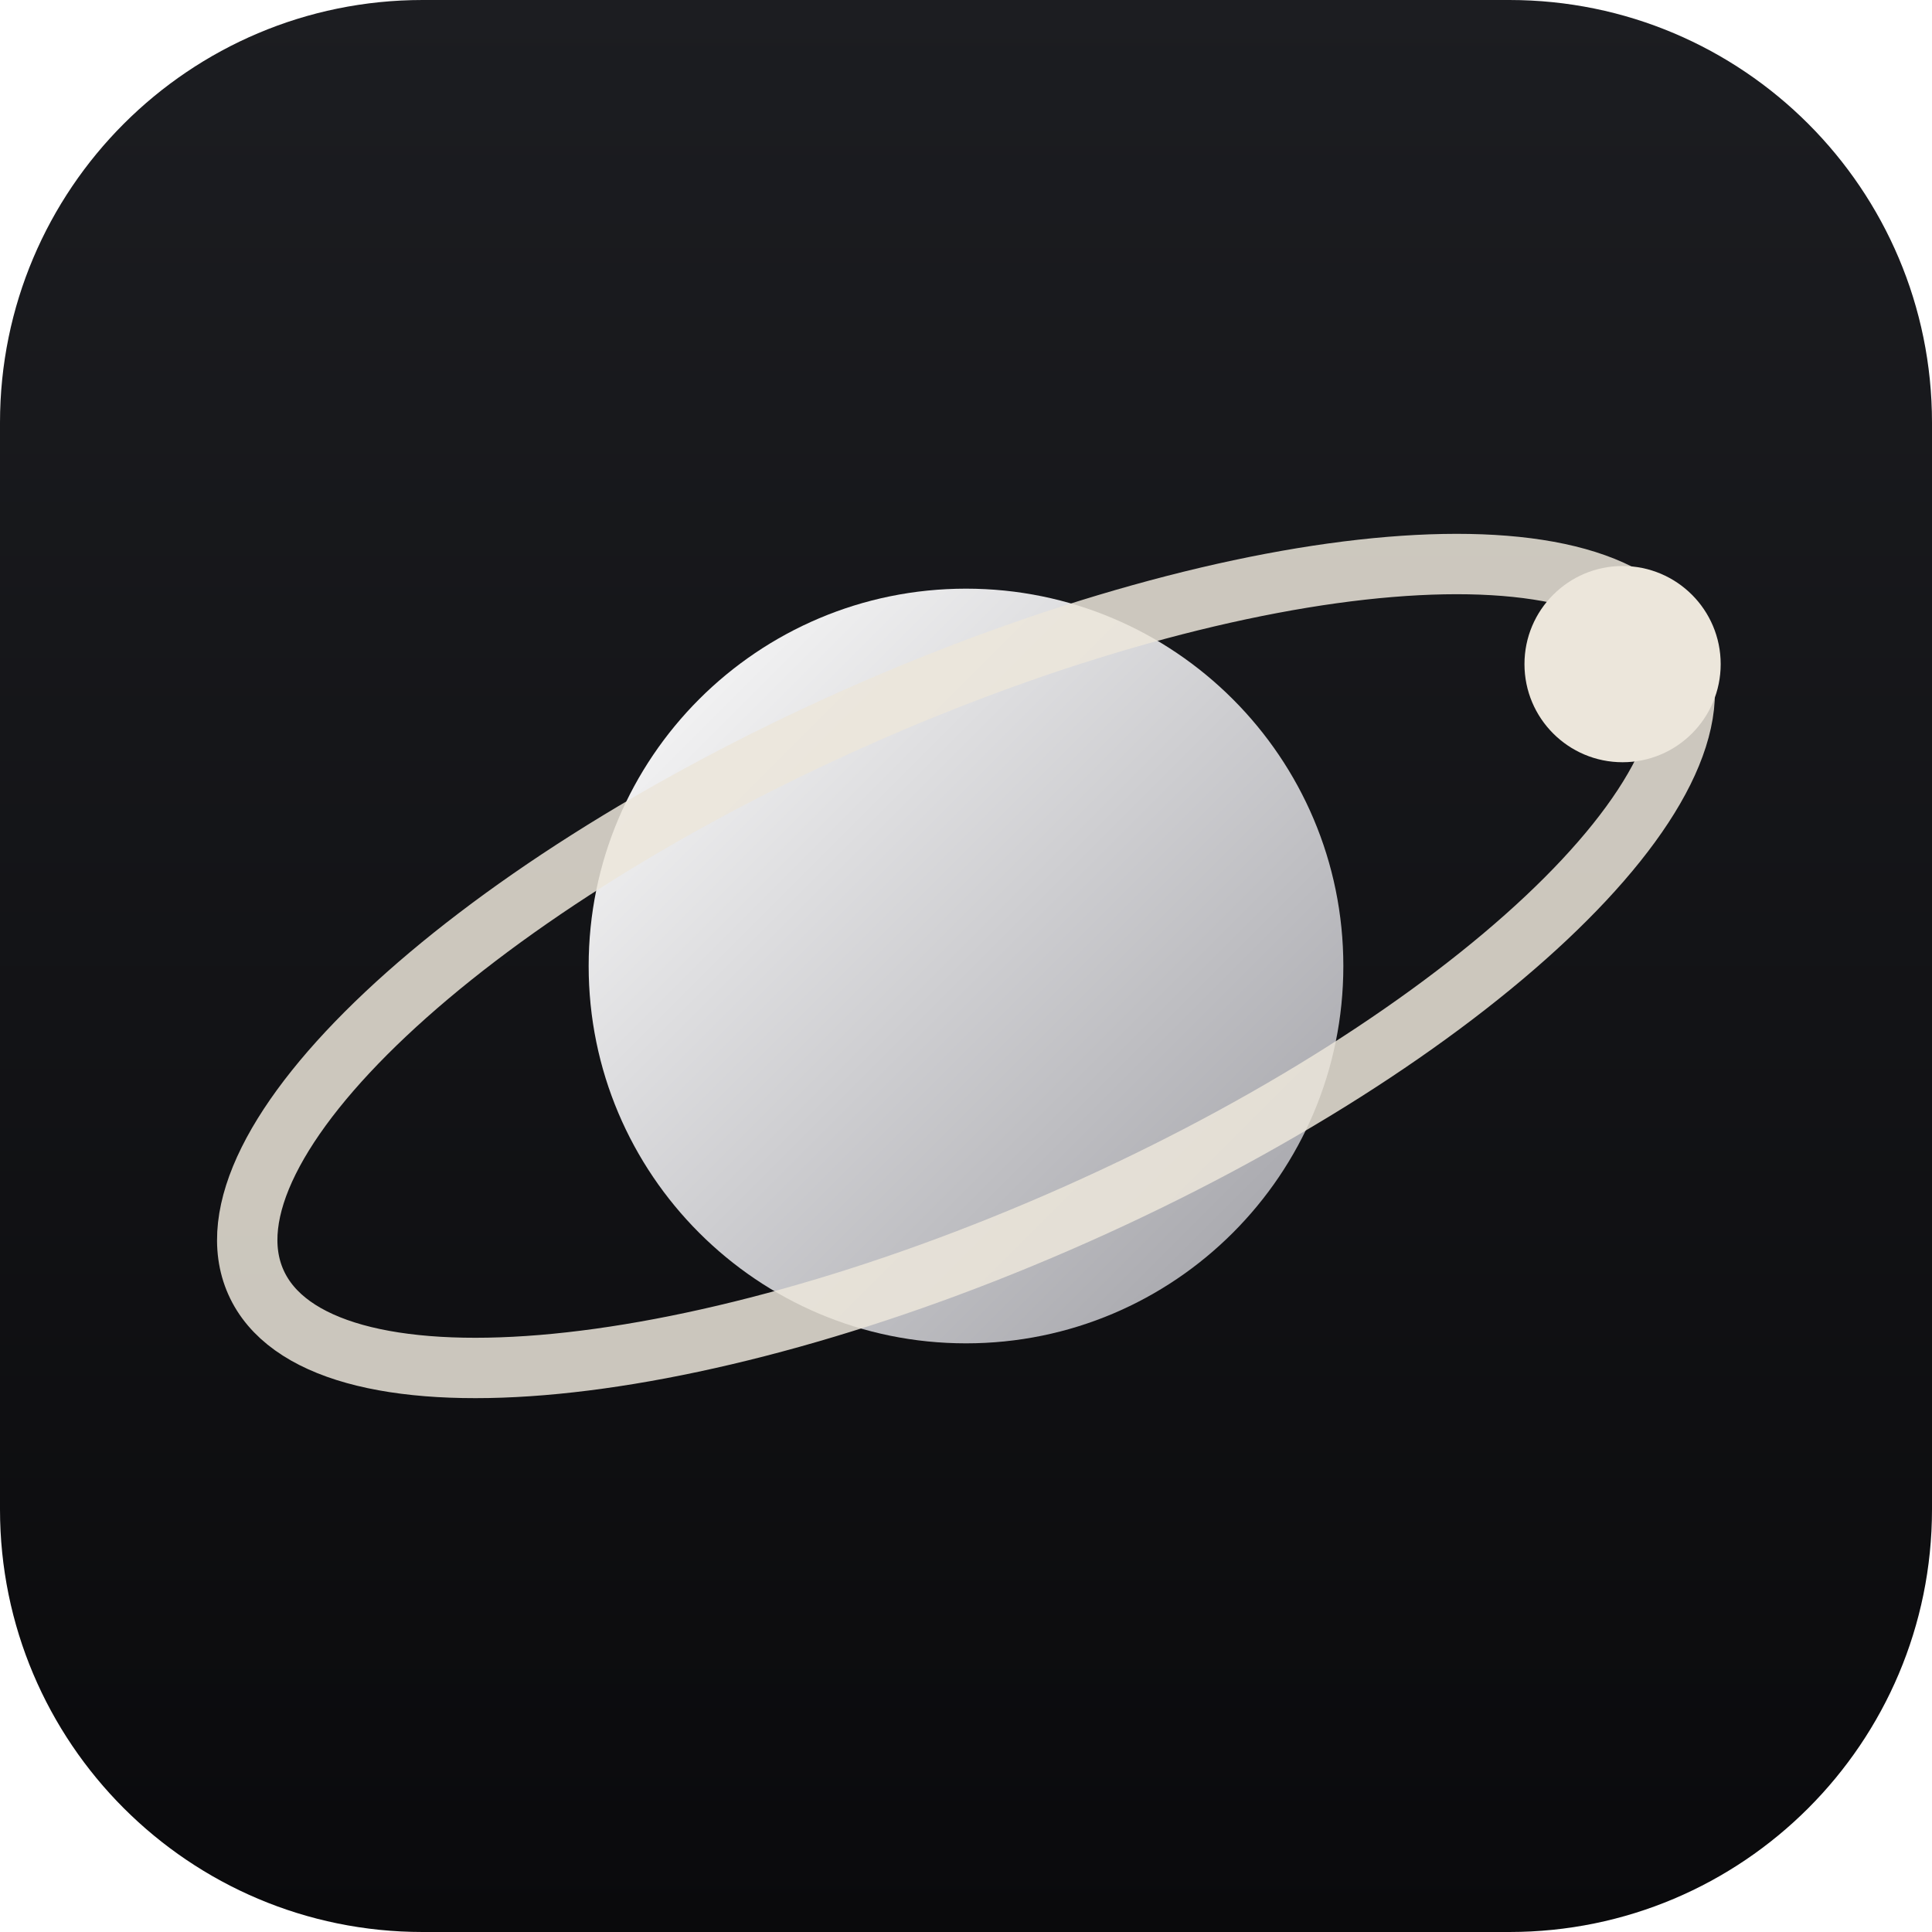
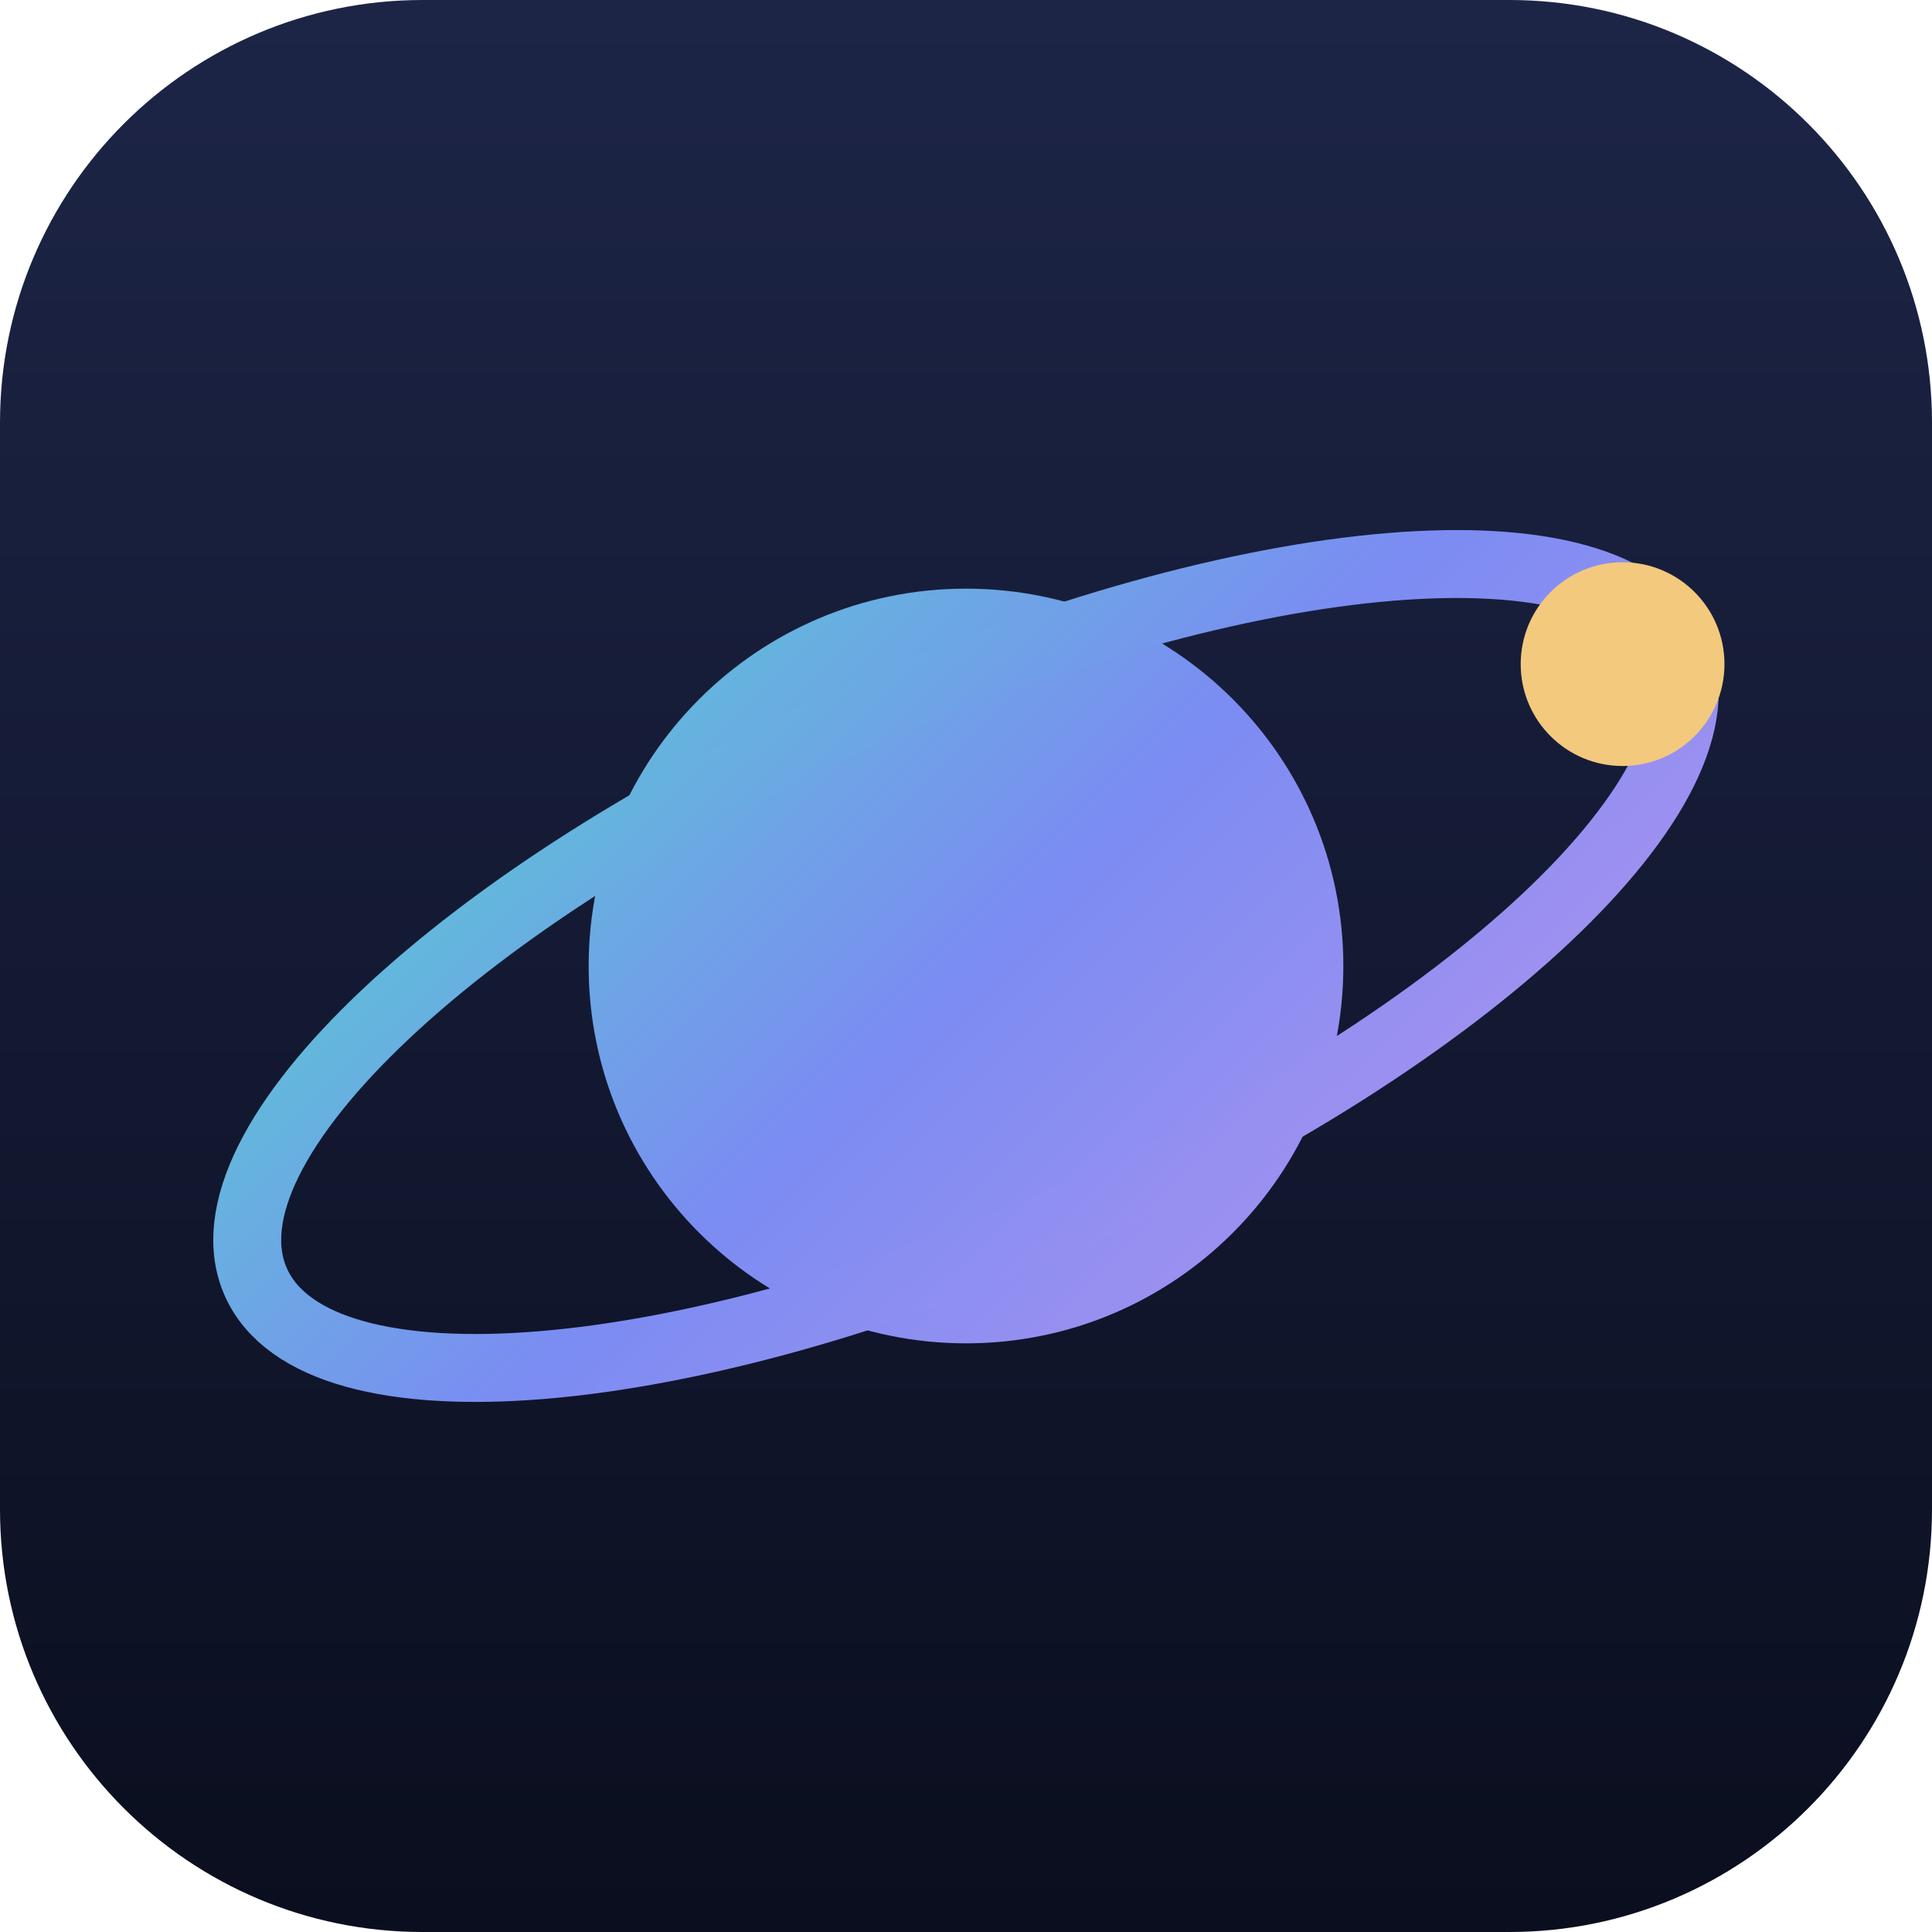
<svg xmlns="http://www.w3.org/2000/svg" viewBox="0 0 512 512">
  <defs>
    <linearGradient id="b" x1="0" y1="0" x2="0" y2="1">
-       <stop offset="0" stop-color="#1c1d21" />
-       <stop offset="1" stop-color="#0a0a0c" />
+       <stop offset="0" stop-color="#1d2547" />
+       <stop offset="1" stop-color="#0a0e1e" />
    </linearGradient>
    <linearGradient id="p" x1="0" y1="0" x2="1" y2="1">
-       <stop offset="0" stop-color="#ffffff" />
-       <stop offset="1" stop-color="#9d9da3" />
+       <stop offset="0" stop-color="#5CC4D6" />
+       <stop offset=".5" stop-color="#7B8CF2" />
+       <stop offset="1" stop-color="#A792F0" />
    </linearGradient>
  </defs>
  <rect width="512" height="512" rx="112" fill="url(#b)" />
  <circle cx="256" cy="256" r="100" fill="url(#p)" />
-   <ellipse cx="256" cy="256" rx="206" ry="72" fill="none" stroke="#ECE6DB" stroke-opacity=".85" stroke-width="16" transform="rotate(-24 256 256)" />
-   <circle cx="430" cy="176" r="26" fill="#ECE6DB" />
+   <ellipse cx="256" cy="256" rx="206" ry="72" fill="none" stroke="url(#p)" stroke-width="18" transform="rotate(-24 256 256)" />
+   <circle cx="430" cy="176" r="27" fill="#F2C97D" />
</svg>
